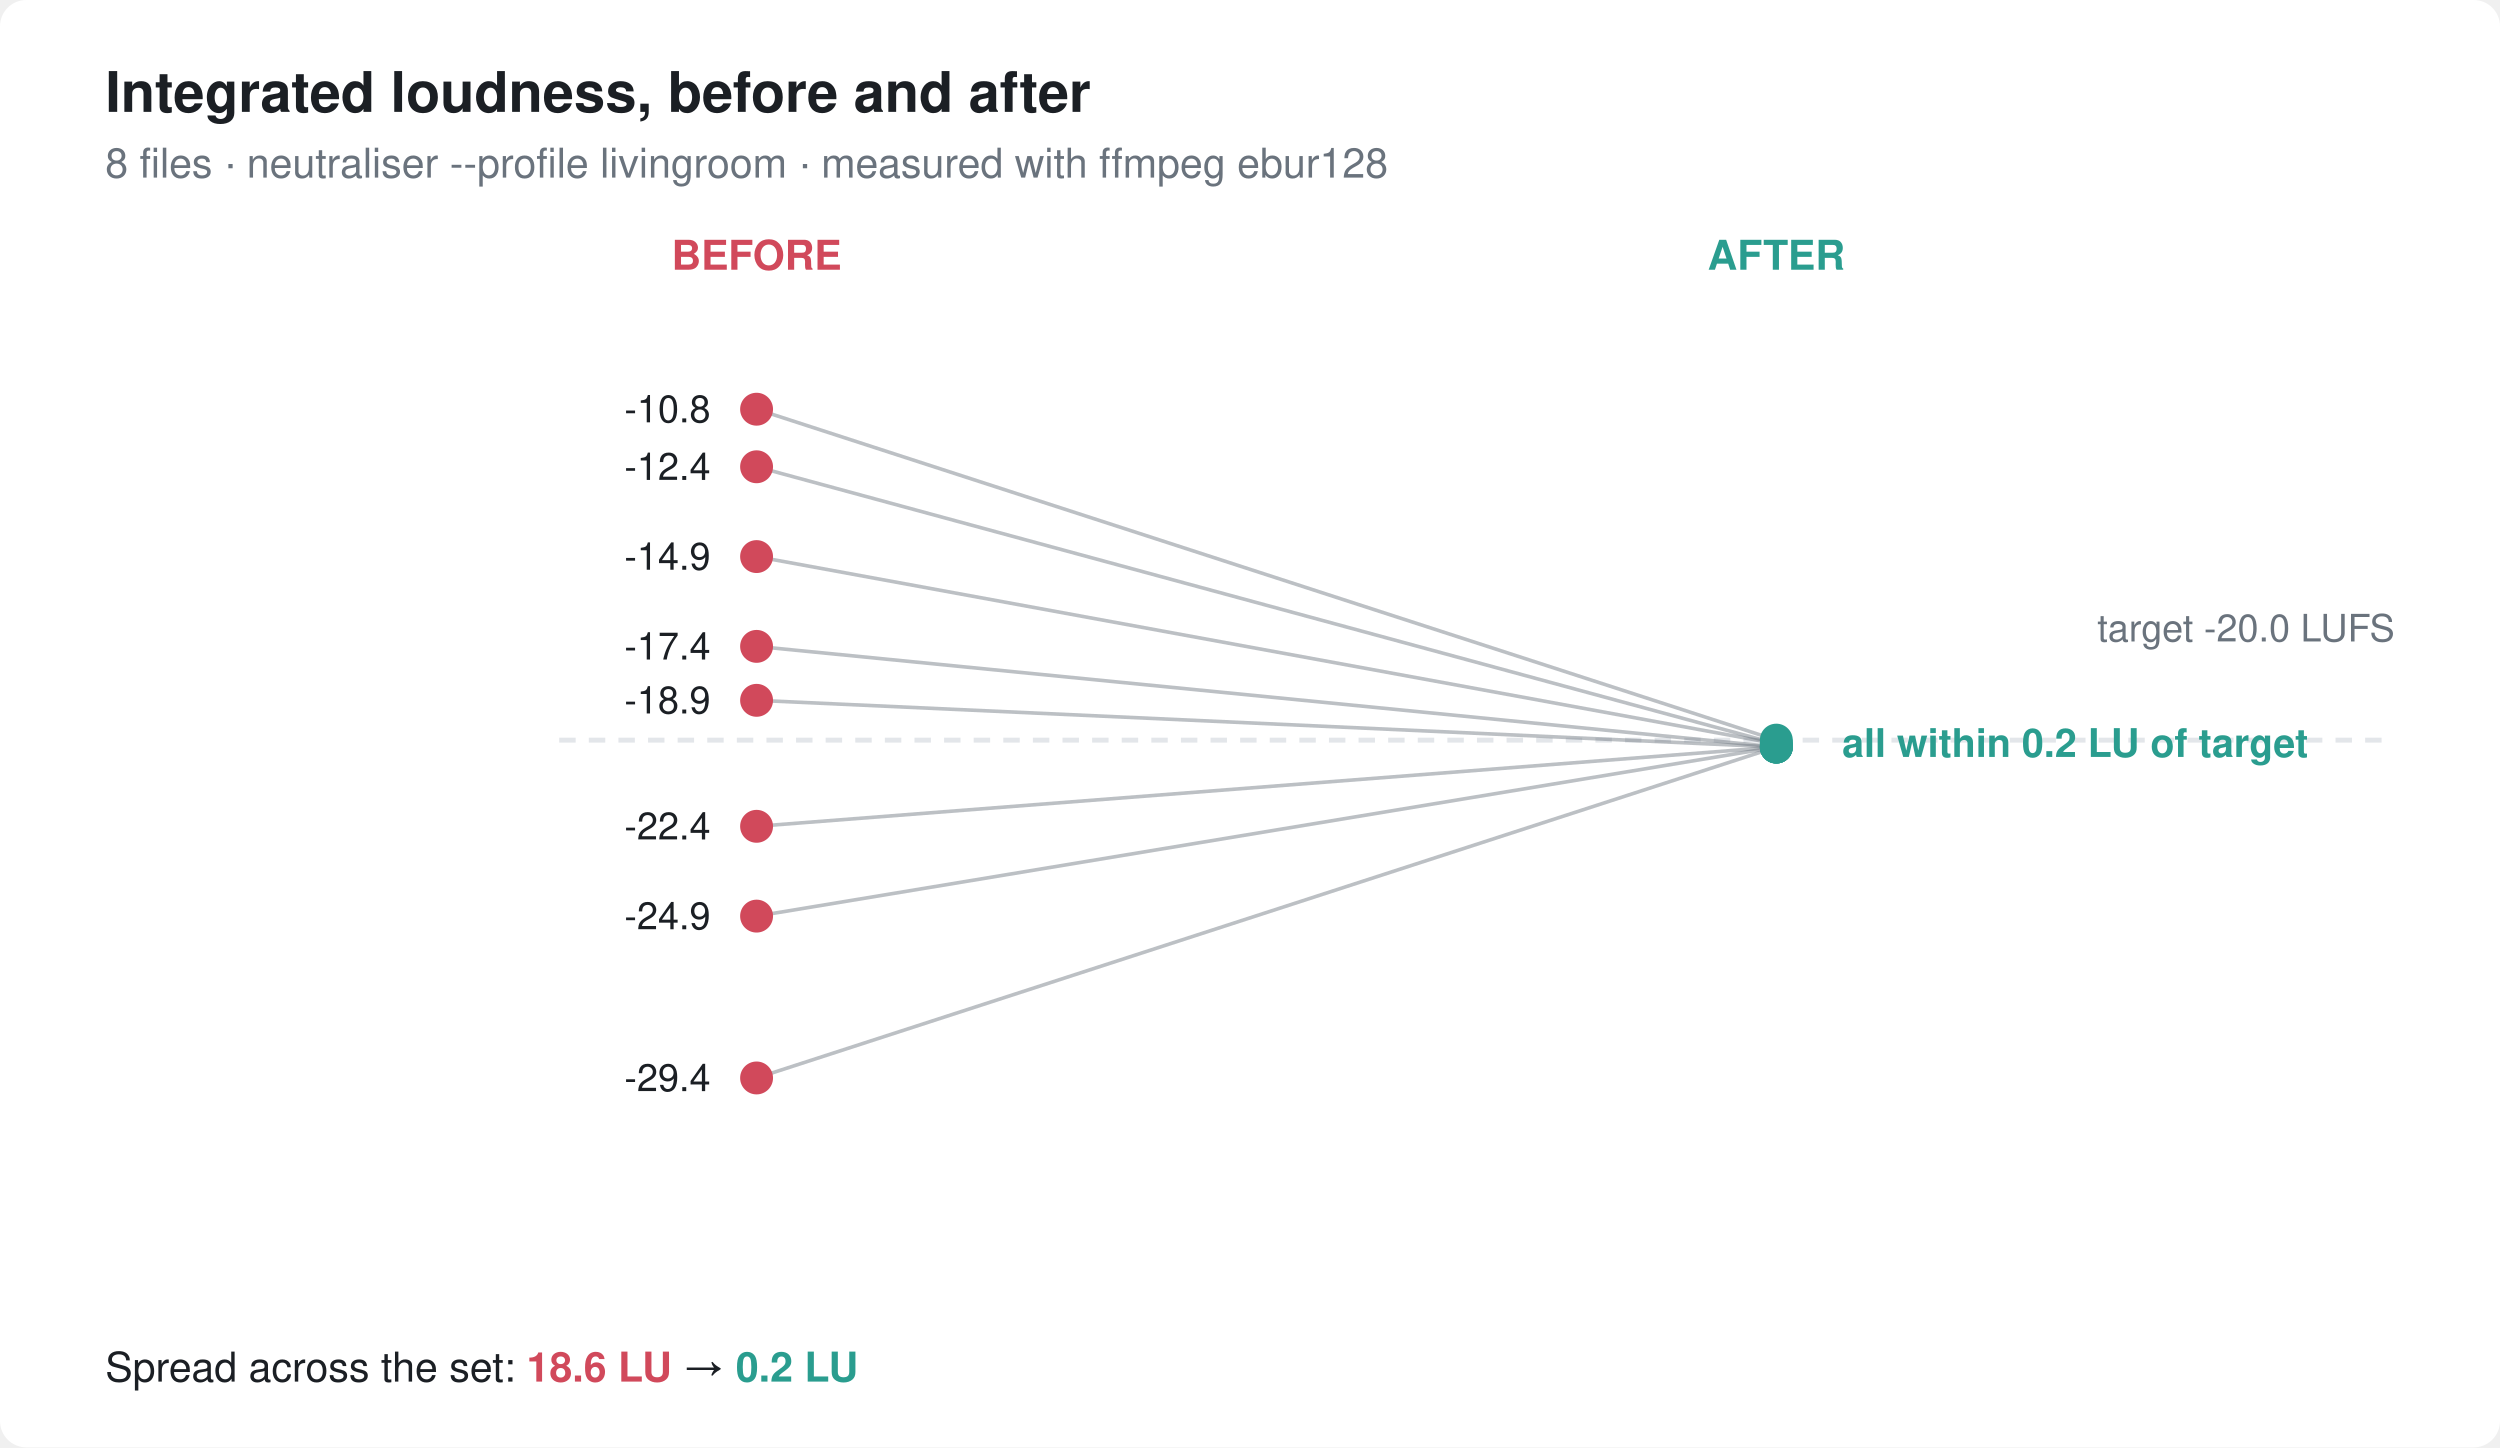
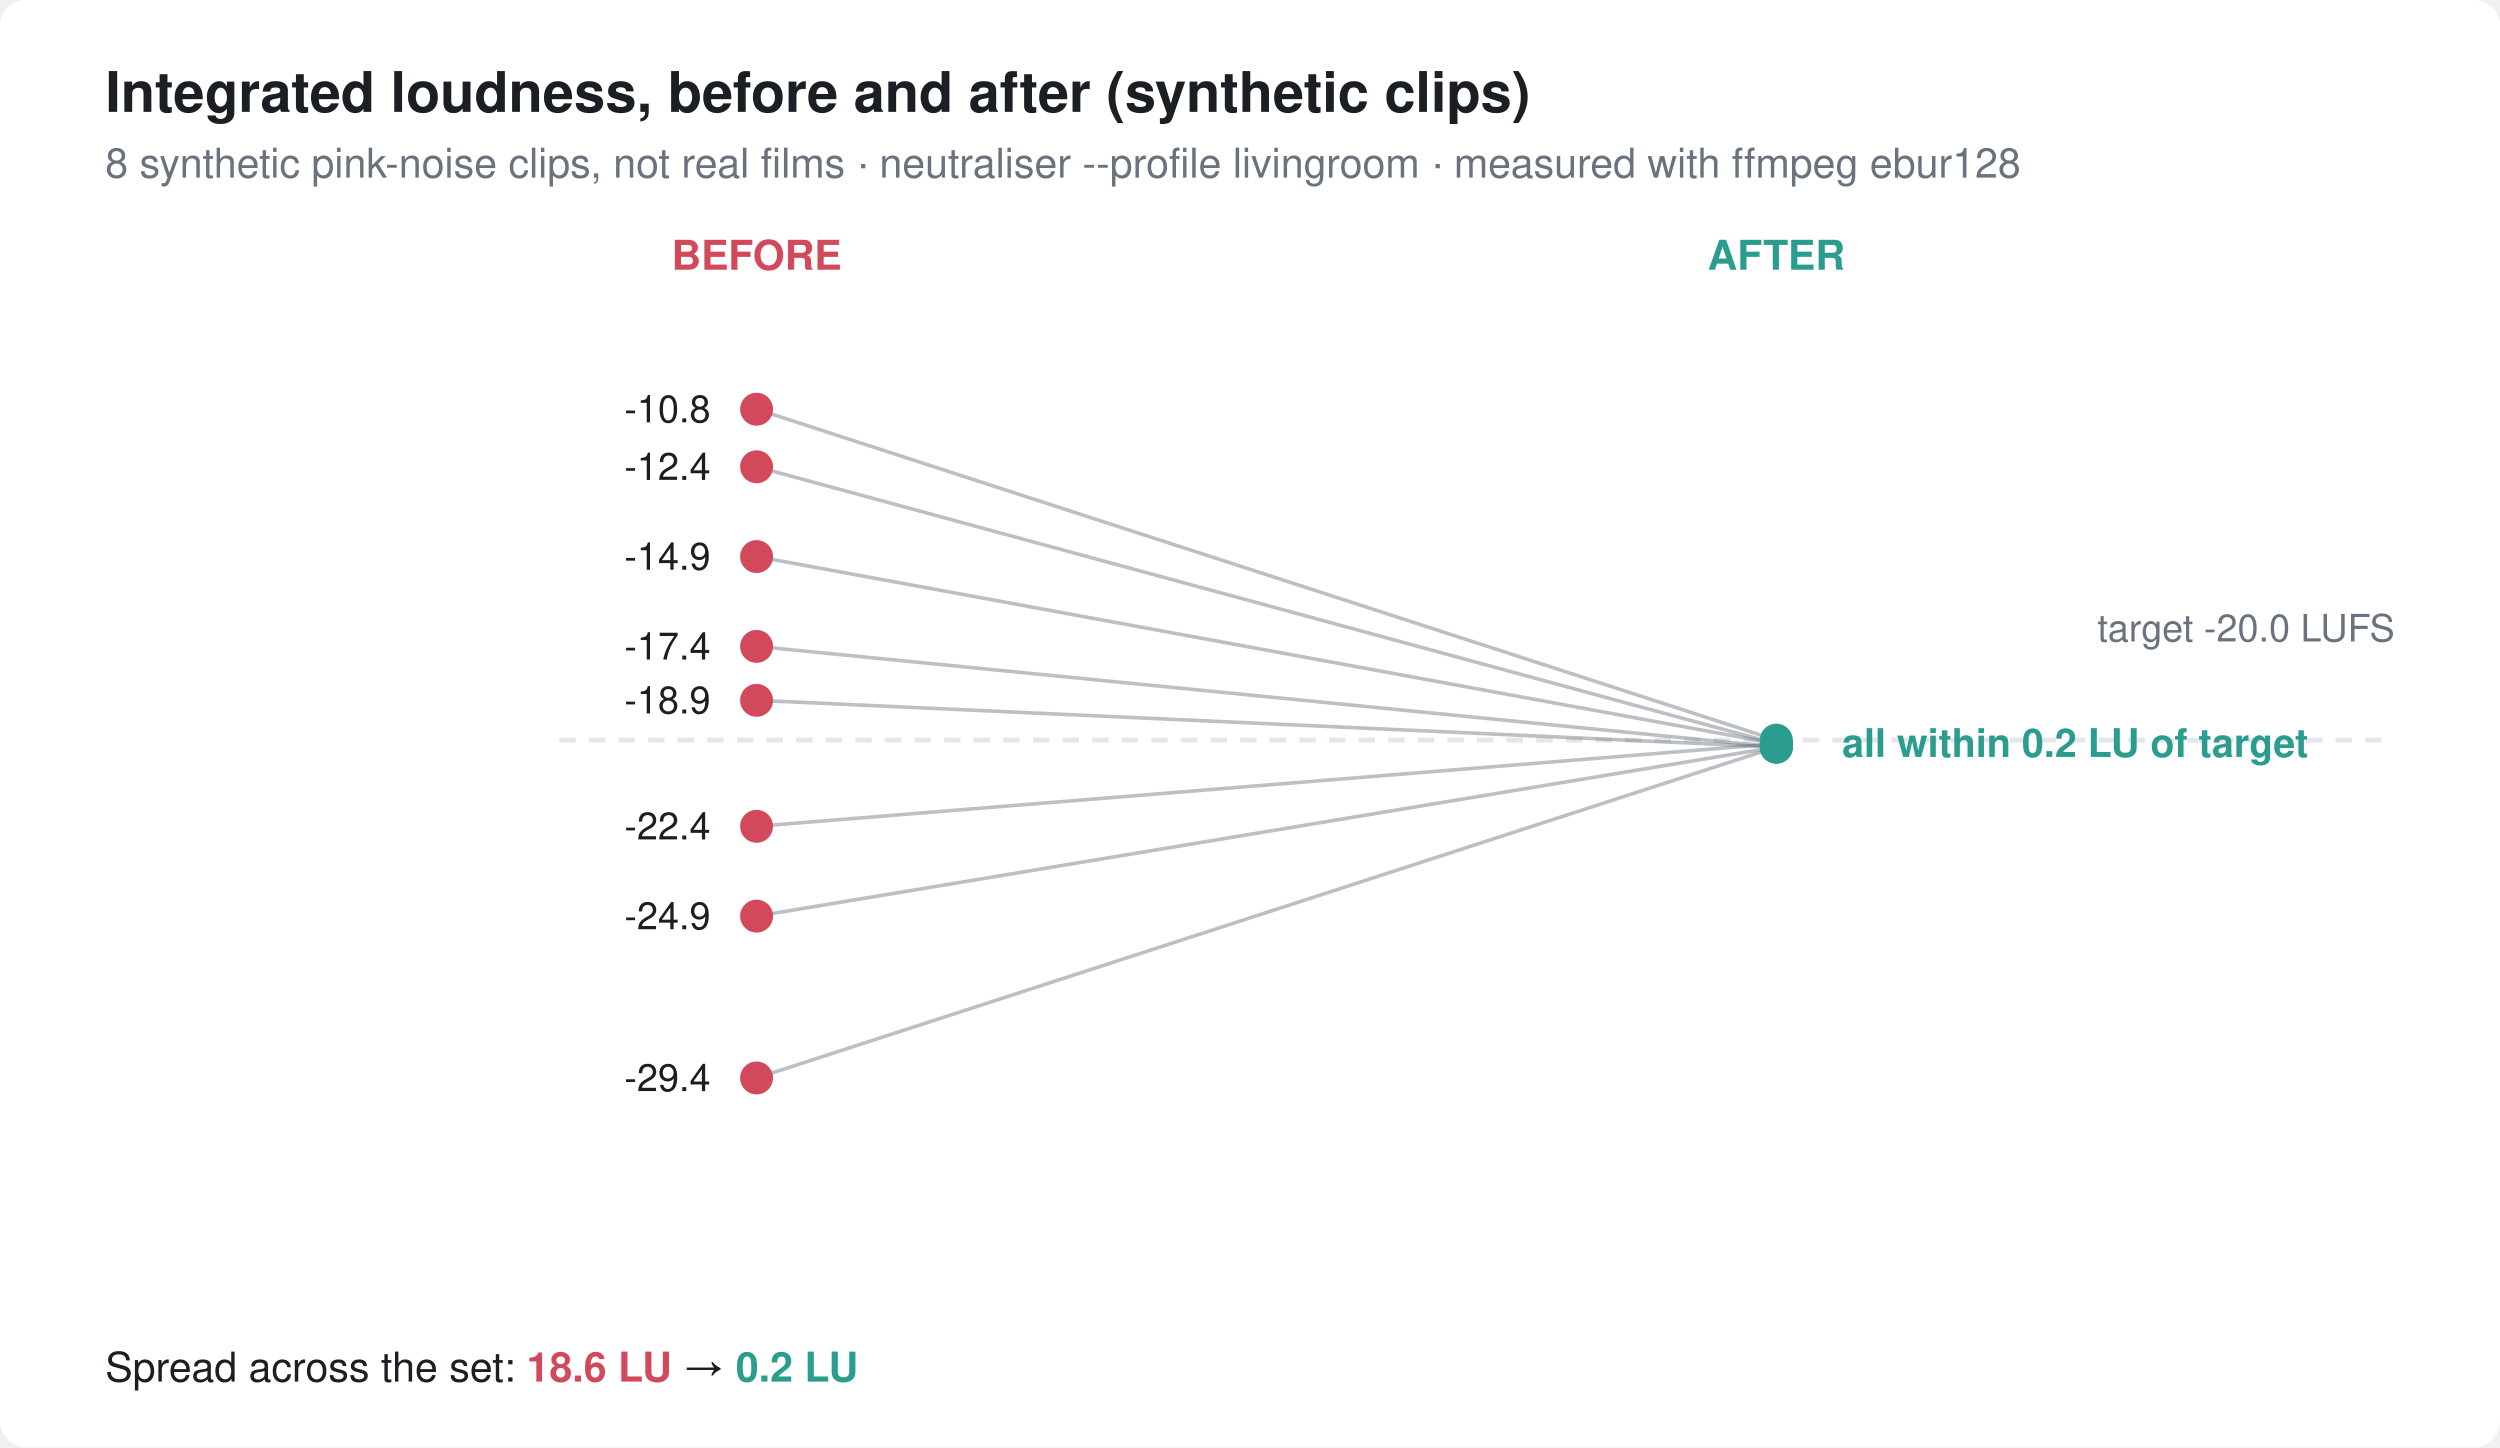
<svg xmlns="http://www.w3.org/2000/svg" width="760" height="440" viewBox="0 0 760 440" font-family="-apple-system,BlinkMacSystemFont,Segoe UI,Helvetica,Arial,sans-serif">
  <rect width="760" height="440" rx="8" fill="#ffffff" />
-   <text x="32" y="34" font-size="17" font-weight="600" fill="#1b1f24">Integrated loudness, before and after</text>
-   <text x="32" y="54" font-size="12.5" fill="#6a737d">8 files · neutraliser --profile livingroom · measured with ffmpeg ebur128</text>
+   <text x="32" y="34" font-size="17" font-weight="600" fill="#1b1f24">Integrated loudness, before and after (synthetic clips)</text>
+   <text x="32" y="54" font-size="12.5" fill="#6a737d">8 synthetic pink-noise clips, not real films · neutraliser --profile livingroom · measured with ffmpeg ebur128</text>
  <line x1="170" y1="225.0" x2="728" y2="225.0" stroke="#e3e6ea" stroke-width="1.5" stroke-dasharray="5 4" />
  <text x="728" y="195.0" font-size="11.5" fill="#6a737d" text-anchor="end">target -20.0 LUFS</text>
  <text x="230" y="82" font-size="12.5" font-weight="600" fill="#d1495b" text-anchor="middle">BEFORE</text>
  <text x="540" y="82" font-size="12.5" font-weight="600" fill="#2a9d8f" text-anchor="middle">AFTER</text>
  <line x1="230" y1="327.7" x2="540" y2="227.1" stroke="#6a737d" stroke-width="1.1" opacity="0.45" />
  <circle cx="230" cy="327.7" r="5" fill="#d1495b" />
  <circle cx="540" cy="227.1" r="5" fill="#2a9d8f" />
  <text x="216" y="331.7" font-size="11.5" fill="#1b1f24" text-anchor="end">-29.4</text>
  <line x1="230" y1="278.5" x2="540" y2="227.1" stroke="#6a737d" stroke-width="1.1" opacity="0.45" />
  <circle cx="230" cy="278.5" r="5" fill="#d1495b" />
  <circle cx="540" cy="227.1" r="5" fill="#2a9d8f" />
  <text x="216" y="282.5" font-size="11.5" fill="#1b1f24" text-anchor="end">-24.9</text>
-   <line x1="230" y1="251.2" x2="540" y2="227.1" stroke="#6a737d" stroke-width="1.1" opacity="0.45" />
+   <line x1="230" y1="251.2" x2="540" y2="226.1" stroke="#6a737d" stroke-width="1.1" opacity="0.45" />
  <circle cx="230" cy="251.2" r="5" fill="#d1495b" />
-   <circle cx="540" cy="227.1" r="5" fill="#2a9d8f" />
+   <circle cx="540" cy="226.1" r="5" fill="#2a9d8f" />
  <text x="216" y="255.2" font-size="11.5" fill="#1b1f24" text-anchor="end">-22.4</text>
  <line x1="230" y1="212.9" x2="540" y2="227.1" stroke="#6a737d" stroke-width="1.1" opacity="0.45" />
  <circle cx="230" cy="212.9" r="5" fill="#d1495b" />
  <circle cx="540" cy="227.1" r="5" fill="#2a9d8f" />
  <text x="216" y="216.9" font-size="11.5" fill="#1b1f24" text-anchor="end">-18.9</text>
  <line x1="230" y1="196.5" x2="540" y2="227.1" stroke="#6a737d" stroke-width="1.1" opacity="0.45" />
  <circle cx="230" cy="196.5" r="5" fill="#d1495b" />
  <circle cx="540" cy="227.1" r="5" fill="#2a9d8f" />
  <text x="216" y="200.5" font-size="11.5" fill="#1b1f24" text-anchor="end">-17.4</text>
  <line x1="230" y1="169.2" x2="540" y2="226.1" stroke="#6a737d" stroke-width="1.1" opacity="0.45" />
  <circle cx="230" cy="169.2" r="5" fill="#d1495b" />
  <circle cx="540" cy="226.1" r="5" fill="#2a9d8f" />
  <text x="216" y="173.2" font-size="11.5" fill="#1b1f24" text-anchor="end">-14.9</text>
  <line x1="230" y1="141.9" x2="540" y2="226.1" stroke="#6a737d" stroke-width="1.1" opacity="0.45" />
  <circle cx="230" cy="141.9" r="5" fill="#d1495b" />
  <circle cx="540" cy="226.1" r="5" fill="#2a9d8f" />
  <text x="216" y="145.9" font-size="11.5" fill="#1b1f24" text-anchor="end">-12.4</text>
  <line x1="230" y1="124.4" x2="540" y2="225.0" stroke="#6a737d" stroke-width="1.1" opacity="0.45" />
  <circle cx="230" cy="124.4" r="5" fill="#d1495b" />
  <circle cx="540" cy="225.0" r="5" fill="#2a9d8f" />
  <text x="216" y="128.4" font-size="11.5" fill="#1b1f24" text-anchor="end">-10.8</text>
  <text x="560" y="230.1" font-size="12" font-weight="600" fill="#2a9d8f">all within 0.2 LU of target</text>
  <text x="32" y="420" font-size="12.5" fill="#1b1f24">Spread across the set: <tspan fill="#d1495b" font-weight="600">18.6 LU</tspan> → <tspan fill="#2a9d8f" font-weight="600">0.2 LU</tspan>
  </text>
</svg>
